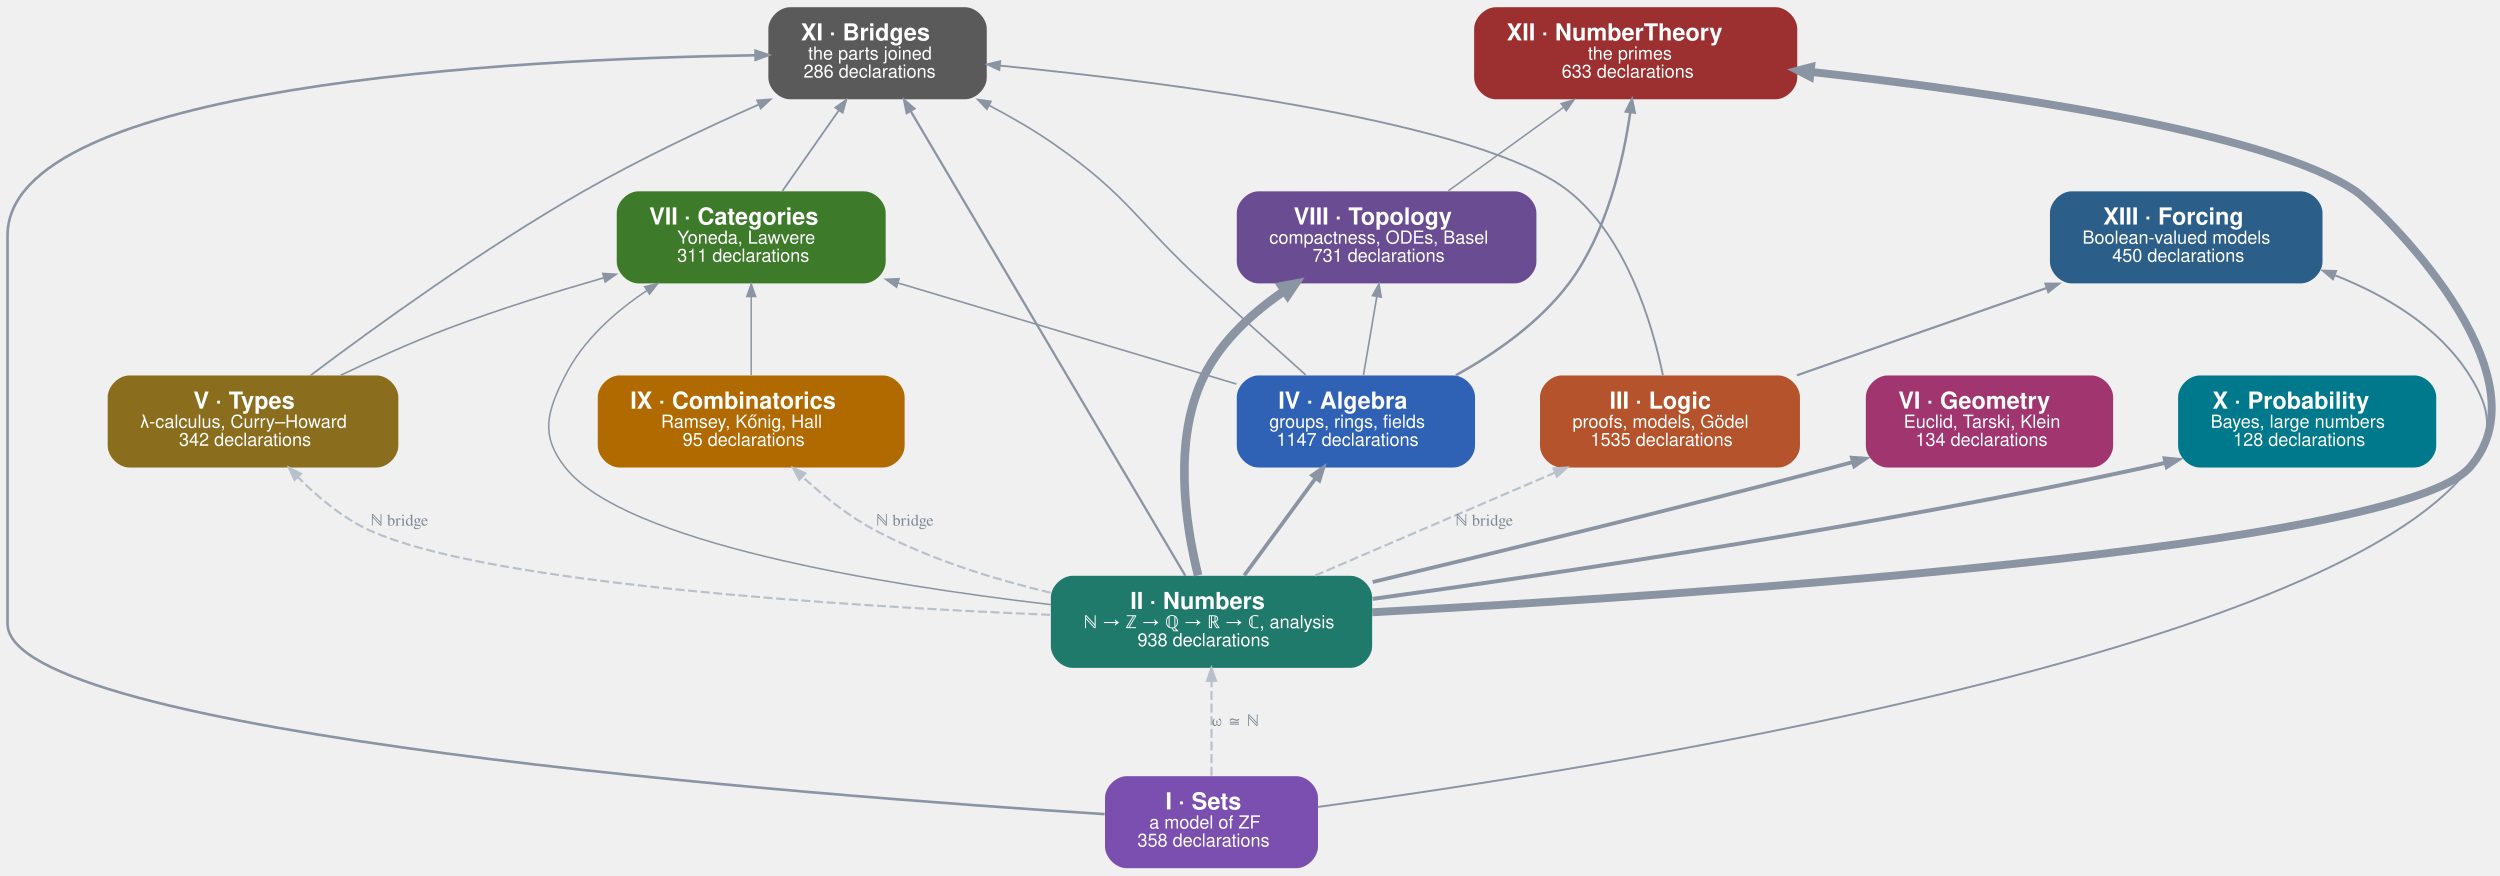
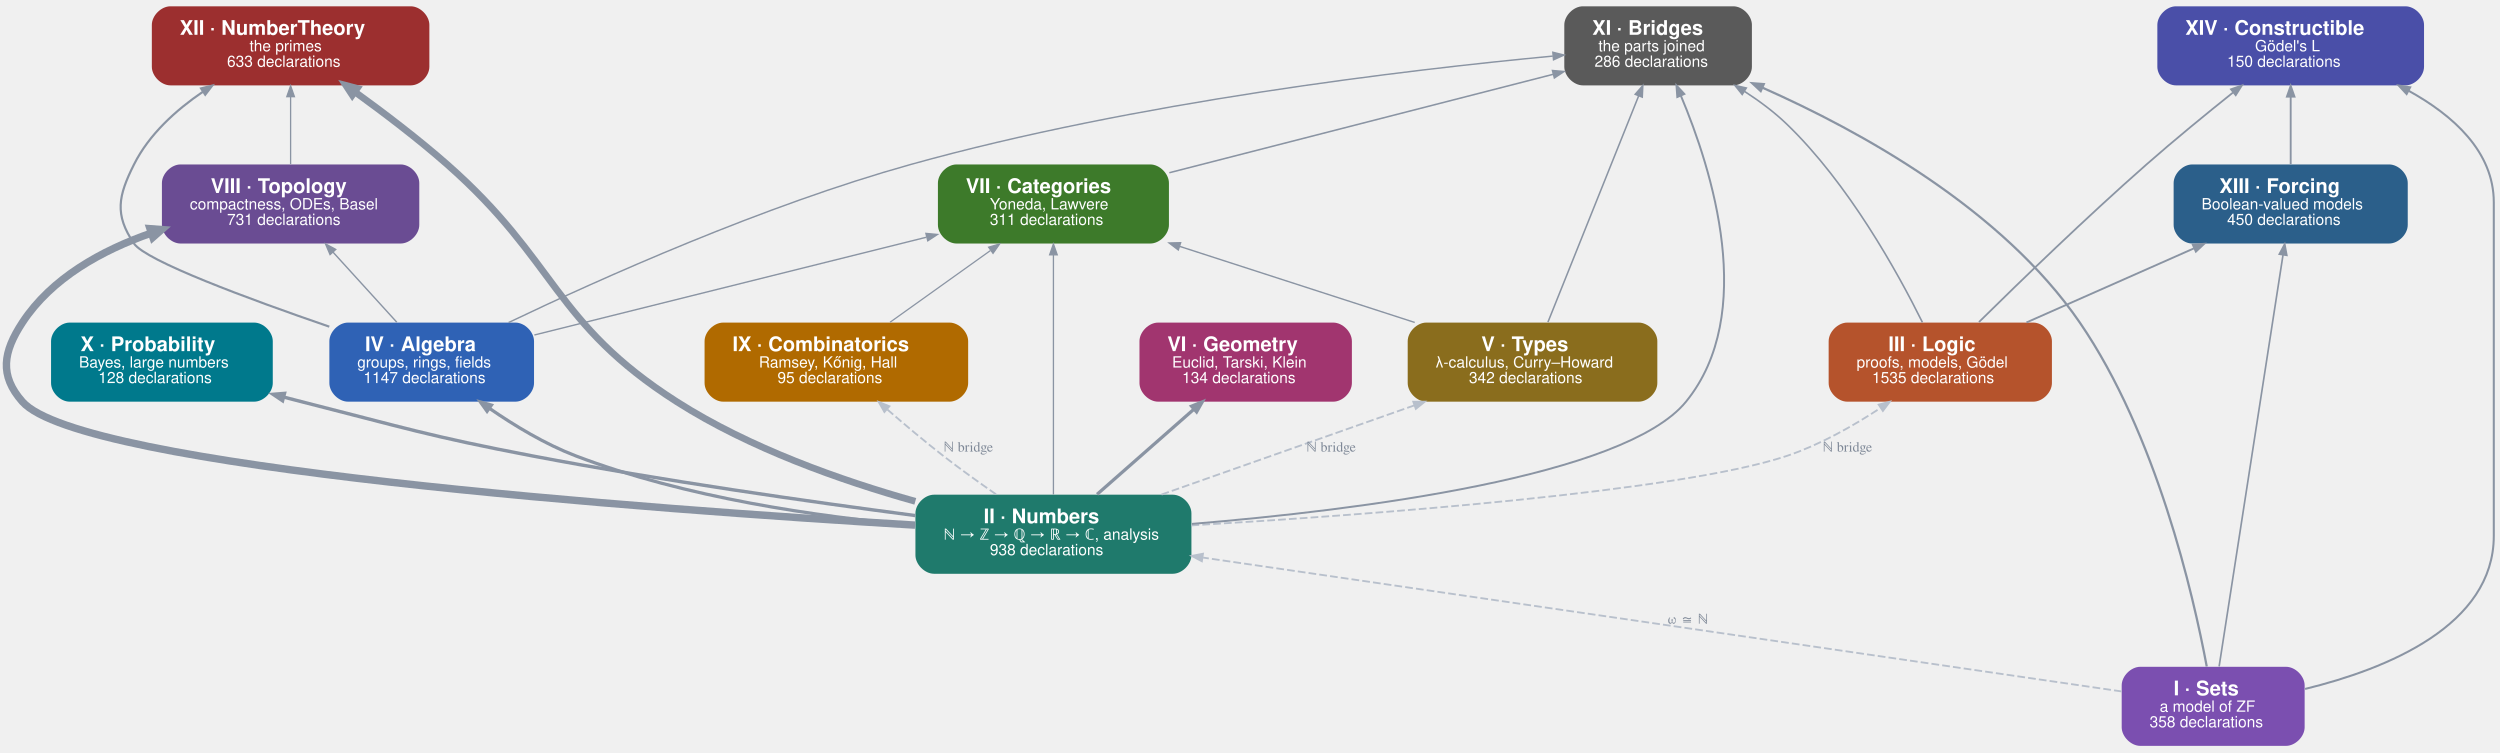
- <svg xmlns="http://www.w3.org/2000/svg" xmlns:xlink="http://www.w3.org/1999/xlink" width="1385pt" height="485pt" viewBox="0.00 0.00 1384.66 485.00">
+ <svg xmlns="http://www.w3.org/2000/svg" xmlns:xlink="http://www.w3.org/1999/xlink" width="1612pt" height="485pt" viewBox="0.00 0.00 1612.43 485.00">
  <g id="graph0" class="graph" transform="scale(1 1) rotate(0) translate(4 481)">
    <g id="node1" class="node">
-       <path fill="#7b4fb0" stroke="black" stroke-width="0" d="M714,-51C714,-51 620,-51 620,-51 614,-51 608,-45 608,-39 608,-39 608,-12 608,-12 608,-6 614,0 620,0 620,0 714,0 714,0 720,0 726,-6 726,-12 726,-12 726,-39 726,-39 726,-45 720,-51 714,-51" />
-       <text text-anchor="start" x="641.5" y="-32.6" font-family="Helvetica,sans-Serif" font-weight="bold" font-size="13.00" fill="white">I · Sets</text>
-       <text text-anchor="start" x="632.5" y="-22" font-family="Helvetica,sans-Serif" font-size="10.00" fill="white">a model of ZF</text>
-       <text text-anchor="start" x="626" y="-12" font-family="Helvetica,sans-Serif" font-size="10.00" fill="white">358 declarations</text>
+       <path fill="#7b4fb0" stroke="black" stroke-width="0" d="M1470.43,-51C1470.43,-51 1376.43,-51 1376.43,-51 1370.43,-51 1364.43,-45 1364.43,-39 1364.43,-39 1364.43,-12 1364.43,-12 1364.43,-6 1370.43,0 1376.43,0 1376.43,0 1470.43,0 1470.43,0 1476.43,0 1482.43,-6 1482.43,-12 1482.43,-12 1482.43,-39 1482.43,-39 1482.43,-45 1476.43,-51 1470.43,-51" />
+       <text text-anchor="start" x="1397.93" y="-32.6" font-family="Helvetica,sans-Serif" font-weight="bold" font-size="13.00" fill="white">I · Sets</text>
+       <text text-anchor="start" x="1388.93" y="-22" font-family="Helvetica,sans-Serif" font-size="10.00" fill="white">a model of ZF</text>
+       <text text-anchor="start" x="1382.43" y="-12" font-family="Helvetica,sans-Serif" font-size="10.00" fill="white">358 declarations</text>
    </g>
    <g id="node2" class="node">
-       <path fill="#1f7a6c" stroke="black" stroke-width="0" d="M744,-162C744,-162 590,-162 590,-162 584,-162 578,-156 578,-150 578,-150 578,-123 578,-123 578,-117 584,-111 590,-111 590,-111 744,-111 744,-111 750,-111 756,-117 756,-123 756,-123 756,-150 756,-150 756,-156 750,-162 744,-162" />
-       <text text-anchor="start" x="622" y="-143.6" font-family="Helvetica,sans-Serif" font-weight="bold" font-size="13.00" fill="white">II · Numbers</text>
-       <text text-anchor="start" x="596" y="-133" font-family="Helvetica,sans-Serif" font-size="10.00" fill="white">ℕ → ℤ → ℚ → ℝ → ℂ, analysis</text>
-       <text text-anchor="start" x="626" y="-123" font-family="Helvetica,sans-Serif" font-size="10.00" fill="white">938 declarations</text>
-     </g>
-     <g id="edge21" class="edge">
-       <path fill="none" stroke="#b8c0cc" stroke-width="1.2" stroke-dasharray="5,2" d="M667,-51.23C667,-66.7 667,-86.79 667,-103.47" />
-       <polygon fill="#b8c0cc" stroke="#b8c0cc" stroke-width="1.2" points="664.55,-103.86 667,-110.86 669.45,-103.86 664.55,-103.86" />
-       <text text-anchor="start" x="667" y="-78.8" font-family="Times,serif" font-size="9.00" fill="#7d8796">ω ≅ ℕ</text>
+       <path fill="#1f7a6c" stroke="black" stroke-width="0" d="M752.43,-162C752.43,-162 598.43,-162 598.43,-162 592.43,-162 586.43,-156 586.43,-150 586.43,-150 586.43,-123 586.43,-123 586.43,-117 592.43,-111 598.43,-111 598.43,-111 752.43,-111 752.43,-111 758.43,-111 764.43,-117 764.43,-123 764.43,-123 764.43,-150 764.43,-150 764.43,-156 758.43,-162 752.43,-162" />
+       <text text-anchor="start" x="630.43" y="-143.6" font-family="Helvetica,sans-Serif" font-weight="bold" font-size="13.00" fill="white">II · Numbers</text>
+       <text text-anchor="start" x="604.43" y="-133" font-family="Helvetica,sans-Serif" font-size="10.00" fill="white">ℕ → ℤ → ℚ → ℝ → ℂ, analysis</text>
+       <text text-anchor="start" x="634.43" y="-123" font-family="Helvetica,sans-Serif" font-size="10.00" fill="white">938 declarations</text>
+     </g>
+     <g id="edge24" class="edge">
+       <path fill="none" stroke="#b8c0cc" stroke-width="1.2" stroke-dasharray="5,2" d="M1364.43,-35.1C1235.81,-53.84 929.16,-98.53 771.96,-121.43" />
+       <polygon fill="#b8c0cc" stroke="#b8c0cc" stroke-width="1.2" points="771.17,-119.07 764.59,-122.51 771.87,-123.92 771.17,-119.07" />
+       <text text-anchor="start" x="1071.43" y="-78.8" font-family="Times,serif" font-size="9.00" fill="#7d8796">ω ≅ ℕ</text>
    </g>
    <g id="node11" class="node">
-       <path fill="#5a5a5a" stroke="black" stroke-width="0" d="M530.5,-477C530.5,-477 433.5,-477 433.5,-477 427.5,-477 421.5,-471 421.5,-465 421.5,-465 421.5,-438 421.5,-438 421.5,-432 427.5,-426 433.5,-426 433.5,-426 530.5,-426 530.5,-426 536.5,-426 542.5,-432 542.5,-438 542.5,-438 542.5,-465 542.5,-465 542.5,-471 536.5,-477 530.5,-477" />
-       <text text-anchor="start" x="439.5" y="-458.6" font-family="Helvetica,sans-Serif" font-weight="bold" font-size="13.00" fill="white">XI · Bridges</text>
-       <text text-anchor="start" x="443.5" y="-448" font-family="Helvetica,sans-Serif" font-size="10.00" fill="white">the parts joined</text>
-       <text text-anchor="start" x="441" y="-438" font-family="Helvetica,sans-Serif" font-size="10.00" fill="white">286 declarations</text>
+       <path fill="#5a5a5a" stroke="black" stroke-width="0" d="M1113.93,-477C1113.93,-477 1016.93,-477 1016.93,-477 1010.93,-477 1004.93,-471 1004.93,-465 1004.93,-465 1004.93,-438 1004.93,-438 1004.93,-432 1010.93,-426 1016.93,-426 1016.93,-426 1113.93,-426 1113.93,-426 1119.93,-426 1125.93,-432 1125.93,-438 1125.93,-438 1125.93,-465 1125.93,-465 1125.93,-471 1119.93,-477 1113.93,-477" />
+       <text text-anchor="start" x="1022.93" y="-458.6" font-family="Helvetica,sans-Serif" font-weight="bold" font-size="13.00" fill="white">XI · Bridges</text>
+       <text text-anchor="start" x="1026.93" y="-448" font-family="Helvetica,sans-Serif" font-size="10.00" fill="white">the parts joined</text>
+       <text text-anchor="start" x="1024.43" y="-438" font-family="Helvetica,sans-Serif" font-size="10.00" fill="white">286 declarations</text>
+     </g>
+     <g id="edge18" class="edge">
+       <g id="a_edge18">
+         <a xlink:title="796 uses of Sets in Bridges">
+           <path fill="none" stroke="#8a94a3" stroke-width="1.46" d="M1419.29,-51.19C1410.54,-97.92 1386.77,-201.04 1337.43,-273 1287.21,-346.25 1195.82,-396.56 1132.93,-424.43" />
+           <polygon fill="#8a94a3" stroke="#8a94a3" stroke-width="1.46" points="1131.61,-422.33 1126.18,-427.38 1133.57,-426.82 1131.61,-422.33" />
+         </a>
+       </g>
+     </g>
+     <g id="node13" class="node">
+       <path fill="#2b5f8a" stroke="black" stroke-width="0" d="M1536.93,-375C1536.93,-375 1409.93,-375 1409.93,-375 1403.93,-375 1397.93,-369 1397.93,-363 1397.93,-363 1397.93,-336 1397.93,-336 1397.93,-330 1403.93,-324 1409.93,-324 1409.93,-324 1536.93,-324 1536.93,-324 1542.93,-324 1548.93,-330 1548.93,-336 1548.93,-336 1548.93,-363 1548.93,-363 1548.93,-369 1542.93,-375 1536.93,-375" />
+       <text text-anchor="start" x="1427.43" y="-356.6" font-family="Helvetica,sans-Serif" font-weight="bold" font-size="13.00" fill="white">XIII · Forcing</text>
+       <text text-anchor="start" x="1415.93" y="-346" font-family="Helvetica,sans-Serif" font-size="10.00" fill="white">Boolean-valued models</text>
+       <text text-anchor="start" x="1432.43" y="-336" font-family="Helvetica,sans-Serif" font-size="10.00" fill="white">450 declarations</text>
+     </g>
+     <g id="edge20" class="edge">
+       <g id="a_edge20">
+         <a xlink:title="145 uses of Sets in Forcing">
+           <path fill="none" stroke="#8a94a3" stroke-width="1.08" d="M1427.27,-51.23C1436.23,-108.95 1458.52,-252.47 1468.48,-316.63" />
+           <polygon fill="#8a94a3" stroke="#8a94a3" stroke-width="1.08" points="1466.08,-317.14 1469.58,-323.68 1470.93,-316.39 1466.08,-317.14" />
+         </a>
+       </g>
+     </g>
+     <g id="node14" class="node">
+       <path fill="#4a4fa8" stroke="black" stroke-width="0" d="M1547.43,-477C1547.43,-477 1399.43,-477 1399.43,-477 1393.43,-477 1387.43,-471 1387.43,-465 1387.43,-465 1387.43,-438 1387.43,-438 1387.43,-432 1393.43,-426 1399.43,-426 1399.43,-426 1547.43,-426 1547.43,-426 1553.43,-426 1559.43,-432 1559.43,-438 1559.43,-438 1559.43,-465 1559.43,-465 1559.43,-471 1553.43,-477 1547.43,-477" />
+       <text text-anchor="start" x="1405.43" y="-458.6" font-family="Helvetica,sans-Serif" font-weight="bold" font-size="13.00" fill="white">XIV · Constructible</text>
+       <text text-anchor="start" x="1450.43" y="-448" font-family="Helvetica,sans-Serif" font-size="10.00" fill="white">Gödel's L</text>
+       <text text-anchor="start" x="1432.43" y="-438" font-family="Helvetica,sans-Serif" font-size="10.00" fill="white">150 declarations</text>
+     </g>
+     <g id="edge19" class="edge">
+       <g id="a_edge19">
+         <a xlink:title="492 uses of Sets in Constructible">
+           <path fill="none" stroke="#8a94a3" stroke-width="1.32" d="M1482.7,-36.71C1535.49,-49.61 1604.43,-77.54 1604.43,-135.5 1604.43,-135.5 1604.43,-135.5 1604.43,-350.5 1604.43,-383.22 1578.29,-406.67 1549.36,-422.59" />
+           <polygon fill="#8a94a3" stroke="#8a94a3" stroke-width="1.32" points="1548.19,-420.43 1543.15,-425.87 1550.48,-424.77 1548.19,-420.43" />
+         </a>
+       </g>
+     </g>
+     <g id="node3" class="node">
+       <path fill="#b5532c" stroke="black" stroke-width="0" d="M1307.43,-273C1307.43,-273 1187.43,-273 1187.43,-273 1181.43,-273 1175.43,-267 1175.43,-261 1175.43,-261 1175.43,-234 1175.43,-234 1175.43,-228 1181.43,-222 1187.43,-222 1187.43,-222 1307.43,-222 1307.43,-222 1313.43,-222 1319.43,-228 1319.43,-234 1319.43,-234 1319.43,-261 1319.43,-261 1319.43,-267 1313.43,-273 1307.43,-273" />
+       <text text-anchor="start" x="1213.93" y="-254.6" font-family="Helvetica,sans-Serif" font-weight="bold" font-size="13.00" fill="white">III · Logic</text>
+       <text text-anchor="start" x="1193.43" y="-244" font-family="Helvetica,sans-Serif" font-size="10.00" fill="white">proofs, models, Gödel</text>
+       <text text-anchor="start" x="1203.43" y="-234" font-family="Helvetica,sans-Serif" font-size="10.00" fill="white">1535 declarations</text>
+     </g>
+     <g id="edge25" class="edge">
+       <path fill="none" stroke="#b8c0cc" stroke-width="1.2" stroke-dasharray="5,2" d="M764.45,-142.2C881.24,-149.16 1079.43,-163.92 1148.43,-187 1169.6,-194.08 1191.08,-206.25 1208.6,-217.75" />
+       <polygon fill="#b8c0cc" stroke="#b8c0cc" stroke-width="1.2" points="1207.69,-220.09 1214.87,-221.95 1210.41,-216.02 1207.69,-220.09" />
+       <text text-anchor="start" x="1171.43" y="-189.8" font-family="Times,serif" font-size="9.00" fill="#7d8796">ℕ bridge</text>
+     </g>
+     <g id="node4" class="node">
+       <path fill="#2f62b5" stroke="black" stroke-width="0" d="M328.43,-273C328.43,-273 220.43,-273 220.43,-273 214.43,-273 208.43,-267 208.43,-261 208.43,-261 208.43,-234 208.43,-234 208.43,-228 214.43,-222 220.43,-222 220.43,-222 328.43,-222 328.43,-222 334.43,-222 340.43,-228 340.43,-234 340.43,-234 340.43,-261 340.43,-261 340.43,-267 334.43,-273 328.43,-273" />
+       <text text-anchor="start" x="231.43" y="-254.6" font-family="Helvetica,sans-Serif" font-weight="bold" font-size="13.00" fill="white">IV · Algebra</text>
+       <text text-anchor="start" x="226.43" y="-244" font-family="Helvetica,sans-Serif" font-size="10.00" fill="white">groups, rings, fields</text>
+       <text text-anchor="start" x="230.43" y="-234" font-family="Helvetica,sans-Serif" font-size="10.00" fill="white">1147 declarations</text>
+     </g>
+     <g id="edge11" class="edge">
+       <g id="a_edge11">
+         <a xlink:title="3114 uses of Numbers in Algebra">
+           <path fill="none" stroke="#8a94a3" stroke-width="2.1" d="M586.33,-142.17C523.45,-147.76 438.15,-160.04 367.43,-187 347.81,-194.48 327.95,-206.45 311.66,-217.71" />
+           <polygon fill="#8a94a3" stroke="#8a94a3" stroke-width="2.1" points="310.14,-215.78 305.82,-221.81 312.95,-219.79 310.14,-215.78" />
+         </a>
+       </g>
+     </g>
+     <g id="node5" class="node">
+       <path fill="#8a6d1d" stroke="black" stroke-width="0" d="M1052.93,-273C1052.93,-273 915.93,-273 915.93,-273 909.93,-273 903.93,-267 903.93,-261 903.93,-261 903.93,-234 903.93,-234 903.93,-228 909.93,-222 915.93,-222 915.93,-222 1052.93,-222 1052.93,-222 1058.93,-222 1064.93,-228 1064.93,-234 1064.93,-234 1064.93,-261 1064.93,-261 1064.93,-267 1058.93,-273 1052.93,-273" />
+       <text text-anchor="start" x="951.43" y="-254.6" font-family="Helvetica,sans-Serif" font-weight="bold" font-size="13.00" fill="white">V · Types</text>
+       <text text-anchor="start" x="921.93" y="-244" font-family="Helvetica,sans-Serif" font-size="10.00" fill="white">λ-calculus, Curry–Howard</text>
+       <text text-anchor="start" x="943.43" y="-234" font-family="Helvetica,sans-Serif" font-size="10.00" fill="white">342 declarations</text>
+     </g>
+     <g id="edge26" class="edge">
+       <path fill="none" stroke="#b8c0cc" stroke-width="1.2" stroke-dasharray="5,2" d="M745.16,-162.1C793.71,-179.22 858.44,-202.06 908.33,-219.65" />
+       <polygon fill="#b8c0cc" stroke="#b8c0cc" stroke-width="1.2" points="907.54,-221.97 914.96,-221.99 909.17,-217.35 907.54,-221.97" />
+       <text text-anchor="start" x="838.43" y="-189.8" font-family="Times,serif" font-size="9.00" fill="#7d8796">ℕ bridge</text>
+     </g>
+     <g id="node6" class="node">
+       <path fill="#a1356f" stroke="black" stroke-width="0" d="M855.93,-273C855.93,-273 742.93,-273 742.93,-273 736.93,-273 730.93,-267 730.93,-261 730.93,-261 730.93,-234 730.93,-234 730.93,-228 736.93,-222 742.93,-222 742.93,-222 855.93,-222 855.93,-222 861.93,-222 867.93,-228 867.93,-234 867.93,-234 867.93,-261 867.93,-261 867.93,-267 861.93,-273 855.93,-273" />
+       <text text-anchor="start" x="748.93" y="-254.6" font-family="Helvetica,sans-Serif" font-weight="bold" font-size="13.00" fill="white">VI · Geometry</text>
+       <text text-anchor="start" x="751.93" y="-244" font-family="Helvetica,sans-Serif" font-size="10.00" fill="white">Euclid, Tarski, Klein</text>
+       <text text-anchor="start" x="758.43" y="-234" font-family="Helvetica,sans-Serif" font-size="10.00" fill="white">134 declarations</text>
+     </g>
+     <g id="edge14" class="edge">
+       <g id="a_edge14">
+         <a xlink:title="3189 uses of Numbers in Geometry">
+           <path fill="none" stroke="#8a94a3" stroke-width="2.12" d="M703.57,-162.23C722.12,-178.54 746.5,-199.97 766.03,-217.14" />
+           <polygon fill="#8a94a3" stroke="#8a94a3" stroke-width="2.12" points="764.53,-219.08 771.41,-221.86 767.77,-215.4 764.53,-219.08" />
+         </a>
+       </g>
+     </g>
+     <g id="node7" class="node">
+       <path fill="#3d7a2a" stroke="black" stroke-width="0" d="M737.93,-375C737.93,-375 612.93,-375 612.93,-375 606.93,-375 600.93,-369 600.93,-363 600.93,-363 600.93,-336 600.93,-336 600.93,-330 606.93,-324 612.93,-324 612.93,-324 737.93,-324 737.93,-324 743.93,-324 749.93,-330 749.93,-336 749.93,-336 749.93,-363 749.93,-363 749.93,-369 743.93,-375 737.93,-375" />
+       <text text-anchor="start" x="618.93" y="-356.6" font-family="Helvetica,sans-Serif" font-weight="bold" font-size="13.00" fill="white">VII · Categories</text>
+       <text text-anchor="start" x="634.43" y="-346" font-family="Helvetica,sans-Serif" font-size="10.00" fill="white">Yoneda, Lawvere</text>
+       <text text-anchor="start" x="634.43" y="-336" font-family="Helvetica,sans-Serif" font-size="10.00" fill="white">311 declarations</text>
+     </g>
+     <g id="edge13" class="edge">
+       <g id="a_edge13">
+         <a xlink:title="5 uses of Numbers in Categories">
+           <path fill="none" stroke="#8a94a3" stroke-width="0.85" d="M675.43,-162.12C675.43,-200.45 675.43,-274.38 675.43,-316.7" />
+           <polygon fill="#8a94a3" stroke="#8a94a3" stroke-width="0.85" points="672.98,-316.71 675.43,-323.71 677.88,-316.71 672.98,-316.71" />
+         </a>
+       </g>
+     </g>
+     <g id="node8" class="node">
+       <path fill="#6a4c93" stroke="black" stroke-width="0" d="M254.43,-375C254.43,-375 112.43,-375 112.43,-375 106.43,-375 100.43,-369 100.43,-363 100.43,-363 100.43,-336 100.43,-336 100.43,-330 106.43,-324 112.43,-324 112.43,-324 254.43,-324 254.43,-324 260.43,-324 266.43,-330 266.43,-336 266.43,-336 266.43,-363 266.43,-363 266.43,-369 260.43,-375 254.43,-375" />
+       <text text-anchor="start" x="131.93" y="-356.6" font-family="Helvetica,sans-Serif" font-weight="bold" font-size="13.00" fill="white">VIII · Topology</text>
+       <text text-anchor="start" x="118.43" y="-346" font-family="Helvetica,sans-Serif" font-size="10.00" fill="white">compactness, ODEs, Basel</text>
+       <text text-anchor="start" x="142.43" y="-336" font-family="Helvetica,sans-Serif" font-size="10.00" fill="white">731 declarations</text>
+     </g>
+     <g id="edge17" class="edge">
+       <g id="a_edge17">
+         <a xlink:title="29469 uses of Numbers in Topology">
+           <path fill="none" stroke="#8a94a3" stroke-width="4.8" d="M586.21,-142.37C413.67,-152.71 47.9,-179.44 10.43,-222 -4.55,-239.01 -1.98,-254.04 10.43,-273 29.28,-301.8 61.79,-319.67 93.57,-330.74" />
+           <polygon fill="#8a94a3" stroke="#8a94a3" stroke-width="4.8" points="92.76,-333.57 100.33,-333 94.62,-328 92.76,-333.57" />
+         </a>
+       </g>
+     </g>
+     <g id="node9" class="node">
+       <path fill="#b06a00" stroke="black" stroke-width="0" d="M608.43,-273C608.43,-273 462.43,-273 462.43,-273 456.43,-273 450.43,-267 450.43,-261 450.43,-261 450.43,-234 450.43,-234 450.43,-228 456.43,-222 462.43,-222 462.43,-222 608.43,-222 608.43,-222 614.43,-222 620.43,-228 620.43,-234 620.43,-234 620.43,-261 620.43,-261 620.43,-267 614.43,-273 608.43,-273" />
+       <text text-anchor="start" x="468.43" y="-254.6" font-family="Helvetica,sans-Serif" font-weight="bold" font-size="13.00" fill="white">IX · Combinatorics</text>
+       <text text-anchor="start" x="485.43" y="-244" font-family="Helvetica,sans-Serif" font-size="10.00" fill="white">Ramsey, Kőnig, Hall</text>
+       <text text-anchor="start" x="497.43" y="-234" font-family="Helvetica,sans-Serif" font-size="10.00" fill="white">95 declarations</text>
+     </g>
+     <g id="edge27" class="edge">
+       <path fill="none" stroke="#b8c0cc" stroke-width="1.2" stroke-dasharray="5,2" d="M638.43,-162.23C627.33,-169.94 615.23,-178.61 604.43,-187 592.3,-196.42 579.44,-207.26 568.16,-217.08" />
+       <polygon fill="#b8c0cc" stroke="#b8c0cc" stroke-width="1.2" points="566.41,-215.35 562.75,-221.81 569.63,-219.04 566.41,-215.35" />
+       <text text-anchor="start" x="604.43" y="-189.8" font-family="Times,serif" font-size="9.00" fill="#7d8796">ℕ bridge</text>
+     </g>
+     <g id="node10" class="node">
+       <path fill="#00798c" stroke="black" stroke-width="0" d="M159.93,-273C159.93,-273 40.93,-273 40.93,-273 34.93,-273 28.93,-267 28.93,-261 28.93,-261 28.93,-234 28.93,-234 28.93,-228 34.93,-222 40.93,-222 40.93,-222 159.93,-222 159.93,-222 165.93,-222 171.93,-228 171.93,-234 171.93,-234 171.93,-261 171.93,-261 171.93,-267 165.93,-273 159.93,-273" />
+       <text text-anchor="start" x="47.93" y="-254.6" font-family="Helvetica,sans-Serif" font-weight="bold" font-size="13.00" fill="white">X · Probability</text>
+       <text text-anchor="start" x="46.93" y="-244" font-family="Helvetica,sans-Serif" font-size="10.00" fill="white">Bayes, large numbers</text>
+       <text text-anchor="start" x="59.43" y="-234" font-family="Helvetica,sans-Serif" font-size="10.00" fill="white">128 declarations</text>
    </g>
    <g id="edge16" class="edge">
      <g id="a_edge16">
-         <a xlink:title="796 uses of Sets in Bridges">
-           <path fill="none" stroke="#8a94a3" stroke-width="1.46" d="M607.81,-29.97C444.57,-40.34 0,-74.19 0,-135.5 0,-135.5 0,-135.5 0,-350.5 0,-434.06 281.25,-448.31 414.07,-450.38" />
-           <polygon fill="#8a94a3" stroke="#8a94a3" stroke-width="1.46" points="414.41,-452.84 421.44,-450.49 414.48,-447.94 414.41,-452.84" />
-         </a>
-       </g>
-     </g>
-     <g id="node13" class="node">
-       <path fill="#2b5f8a" stroke="black" stroke-width="0" d="M1270.5,-375C1270.5,-375 1143.5,-375 1143.5,-375 1137.5,-375 1131.5,-369 1131.5,-363 1131.5,-363 1131.5,-336 1131.5,-336 1131.5,-330 1137.5,-324 1143.5,-324 1143.5,-324 1270.5,-324 1270.5,-324 1276.5,-324 1282.5,-330 1282.5,-336 1282.5,-336 1282.5,-363 1282.5,-363 1282.5,-369 1276.5,-375 1270.5,-375" />
-       <text text-anchor="start" x="1161" y="-356.6" font-family="Helvetica,sans-Serif" font-weight="bold" font-size="13.00" fill="white">XIII · Forcing</text>
-       <text text-anchor="start" x="1149.5" y="-346" font-family="Helvetica,sans-Serif" font-size="10.00" fill="white">Boolean-valued models</text>
-       <text text-anchor="start" x="1166" y="-336" font-family="Helvetica,sans-Serif" font-size="10.00" fill="white">450 declarations</text>
-     </g>
-     <g id="edge17" class="edge">
-       <g id="a_edge17">
-         <a xlink:title="145 uses of Sets in Forcing">
-           <path fill="none" stroke="#8a94a3" stroke-width="1.08" d="M726.03,-33.97C879.68,-54.73 1285.56,-118.53 1364,-222 1377.69,-240.06 1376.06,-253.81 1364,-273 1347.23,-299.67 1318.12,-317.13 1289.49,-328.47" />
-           <polygon fill="#8a94a3" stroke="#8a94a3" stroke-width="1.08" points="1288.29,-326.3 1282.62,-331.08 1290.03,-330.88 1288.29,-326.3" />
-         </a>
-       </g>
-     </g>
-     <g id="node3" class="node">
-       <path fill="#b5532c" stroke="black" stroke-width="0" d="M981,-273C981,-273 861,-273 861,-273 855,-273 849,-267 849,-261 849,-261 849,-234 849,-234 849,-228 855,-222 861,-222 861,-222 981,-222 981,-222 987,-222 993,-228 993,-234 993,-234 993,-261 993,-261 993,-267 987,-273 981,-273" />
-       <text text-anchor="start" x="887.5" y="-254.6" font-family="Helvetica,sans-Serif" font-weight="bold" font-size="13.00" fill="white">III · Logic</text>
-       <text text-anchor="start" x="867" y="-244" font-family="Helvetica,sans-Serif" font-size="10.00" fill="white">proofs, models, Gödel</text>
-       <text text-anchor="start" x="877" y="-234" font-family="Helvetica,sans-Serif" font-size="10.00" fill="white">1535 declarations</text>
-     </g>
-     <g id="edge22" class="edge">
-       <path fill="none" stroke="#b8c0cc" stroke-width="1.2" stroke-dasharray="5,2" d="M724.32,-162.1C763.9,-179.08 816.57,-201.68 857.43,-219.22" />
-       <polygon fill="#b8c0cc" stroke="#b8c0cc" stroke-width="1.2" points="856.49,-221.48 863.89,-221.99 858.42,-216.98 856.49,-221.48" />
-       <text text-anchor="start" x="802" y="-189.8" font-family="Times,serif" font-size="9.00" fill="#7d8796">ℕ bridge</text>
-     </g>
-     <g id="node4" class="node">
-       <path fill="#2f62b5" stroke="black" stroke-width="0" d="M801,-273C801,-273 693,-273 693,-273 687,-273 681,-267 681,-261 681,-261 681,-234 681,-234 681,-228 687,-222 693,-222 693,-222 801,-222 801,-222 807,-222 813,-228 813,-234 813,-234 813,-261 813,-261 813,-267 807,-273 801,-273" />
-       <text text-anchor="start" x="704" y="-254.6" font-family="Helvetica,sans-Serif" font-weight="bold" font-size="13.00" fill="white">IV · Algebra</text>
-       <text text-anchor="start" x="699" y="-244" font-family="Helvetica,sans-Serif" font-size="10.00" fill="white">groups, rings, fields</text>
-       <text text-anchor="start" x="703" y="-234" font-family="Helvetica,sans-Serif" font-size="10.00" fill="white">1147 declarations</text>
+         <a xlink:title="3662 uses of Numbers in Probability">
+           <path fill="none" stroke="#8a94a3" stroke-width="2.21" d="M586.31,-148.54C518.39,-157.46 422.69,-171.12 339.43,-187 272.61,-199.75 256.37,-205.29 190.43,-222 186.7,-222.94 182.89,-223.93 179.05,-224.93" />
+           <polygon fill="#8a94a3" stroke="#8a94a3" stroke-width="2.21" points="178.25,-222.6 172.1,-226.75 179.49,-227.34 178.25,-222.6" />
+         </a>
+       </g>
+     </g>
+     <g id="edge12" class="edge">
+       <g id="a_edge12">
+         <a xlink:title="404 uses of Numbers in Bridges">
+           <path fill="none" stroke="#8a94a3" stroke-width="1.27" d="M764.76,-143.16C872.49,-152.07 1044.04,-173.62 1083.43,-222 1129.5,-278.59 1100.34,-371.35 1080.08,-419.43" />
+           <polygon fill="#8a94a3" stroke="#8a94a3" stroke-width="1.27" points="1077.81,-418.51 1077.29,-425.91 1082.31,-420.45 1077.81,-418.51" />
+         </a>
+       </g>
+     </g>
+     <g id="node12" class="node">
+       <path fill="#9c2f2f" stroke="black" stroke-width="0" d="M260.93,-477C260.93,-477 105.93,-477 105.93,-477 99.93,-477 93.93,-471 93.93,-465 93.93,-465 93.93,-438 93.93,-438 93.93,-432 99.93,-426 105.93,-426 105.93,-426 260.93,-426 260.93,-426 266.93,-426 272.93,-432 272.93,-438 272.93,-438 272.93,-465 272.93,-465 272.93,-471 266.93,-477 260.93,-477" />
+       <text text-anchor="start" x="111.93" y="-458.6" font-family="Helvetica,sans-Serif" font-weight="bold" font-size="13.00" fill="white">XII · NumberTheory</text>
+       <text text-anchor="start" x="156.93" y="-448" font-family="Helvetica,sans-Serif" font-size="10.00" fill="white">the primes</text>
+       <text text-anchor="start" x="142.43" y="-438" font-family="Helvetica,sans-Serif" font-size="10.00" fill="white">633 declarations</text>
+     </g>
+     <g id="edge15" class="edge">
+       <g id="a_edge15">
+         <a xlink:title="23743 uses of Numbers in NumberTheory">
+           <path fill="none" stroke="#8a94a3" stroke-width="4.39" d="M586.34,-157.71C538.29,-171.18 479.39,-192.01 432.43,-222 352.7,-272.92 355.44,-312.48 284.43,-375 265.67,-391.52 243.55,-408.32 224.8,-421.87" />
+           <polygon fill="#8a94a3" stroke="#8a94a3" stroke-width="4.39" points="223.22,-419.7 219.1,-425.97 226.35,-424.07 223.22,-419.7" />
+         </a>
+       </g>
+     </g>
+     <g id="edge8" class="edge">
+       <g id="a_edge8">
+         <a xlink:title="115 uses of Logic in Bridges">
+           <path fill="none" stroke="#8a94a3" stroke-width="1.05" d="M1235.92,-273.13C1219.88,-305.49 1188.23,-362.69 1148.43,-401 1140.32,-408.81 1130.77,-415.92 1121.08,-422.17" />
+           <polygon fill="#8a94a3" stroke="#8a94a3" stroke-width="1.05" points="1119.67,-420.15 1115.04,-425.94 1122.27,-424.31 1119.67,-420.15" />
+         </a>
+       </g>
+     </g>
+     <g id="edge10" class="edge">
+       <g id="a_edge10">
+         <a xlink:title="338 uses of Logic in Forcing">
+           <path fill="none" stroke="#8a94a3" stroke-width="1.23" d="M1303.01,-273.09C1335.72,-287.57 1377.18,-305.91 1411.02,-320.88" />
+           <polygon fill="#8a94a3" stroke="#8a94a3" stroke-width="1.23" points="1410.29,-323.24 1417.68,-323.83 1412.27,-318.76 1410.29,-323.24" />
+         </a>
+       </g>
    </g>
    <g id="edge9" class="edge">
      <g id="a_edge9">
-         <a xlink:title="3114 uses of Numbers in Algebra">
-           <path fill="none" stroke="#8a94a3" stroke-width="2.1" d="M685.15,-162.23C696.81,-178.12 712.05,-198.88 724.48,-215.81" />
-           <polygon fill="#8a94a3" stroke="#8a94a3" stroke-width="2.1" points="722.8,-217.67 728.92,-221.86 726.75,-214.77 722.8,-217.67" />
-         </a>
-       </g>
-     </g>
-     <g id="node5" class="node">
-       <path fill="#8a6d1d" stroke="black" stroke-width="0" d="M204.5,-273C204.5,-273 67.5,-273 67.5,-273 61.5,-273 55.5,-267 55.5,-261 55.5,-261 55.5,-234 55.5,-234 55.5,-228 61.5,-222 67.5,-222 67.5,-222 204.5,-222 204.5,-222 210.5,-222 216.5,-228 216.5,-234 216.5,-234 216.5,-261 216.5,-261 216.5,-267 210.5,-273 204.5,-273" />
-       <text text-anchor="start" x="103" y="-254.6" font-family="Helvetica,sans-Serif" font-weight="bold" font-size="13.00" fill="white">V · Types</text>
-       <text text-anchor="start" x="73.5" y="-244" font-family="Helvetica,sans-Serif" font-size="10.00" fill="white">λ-calculus, Curry–Howard</text>
-       <text text-anchor="start" x="95" y="-234" font-family="Helvetica,sans-Serif" font-size="10.00" fill="white">342 declarations</text>
-     </g>
-     <g id="edge23" class="edge">
-       <path fill="none" stroke="#b8c0cc" stroke-width="1.2" stroke-dasharray="5,2" d="M577.55,-140.38C461.49,-145.25 266.18,-157.62 201,-187 185.88,-193.82 171.91,-205.53 160.83,-216.77" />
-       <polygon fill="#b8c0cc" stroke="#b8c0cc" stroke-width="1.2" points="159.01,-215.12 155.95,-221.88 162.55,-218.51 159.01,-215.12" />
-       <text text-anchor="start" x="201" y="-189.8" font-family="Times,serif" font-size="9.00" fill="#7d8796">ℕ bridge</text>
-     </g>
-     <g id="node6" class="node">
-       <path fill="#a1356f" stroke="black" stroke-width="0" d="M1154.5,-273C1154.5,-273 1041.5,-273 1041.5,-273 1035.5,-273 1029.5,-267 1029.5,-261 1029.5,-261 1029.5,-234 1029.5,-234 1029.5,-228 1035.5,-222 1041.5,-222 1041.5,-222 1154.5,-222 1154.5,-222 1160.5,-222 1166.5,-228 1166.5,-234 1166.5,-234 1166.5,-261 1166.5,-261 1166.5,-267 1160.5,-273 1154.5,-273" />
-       <text text-anchor="start" x="1047.5" y="-254.6" font-family="Helvetica,sans-Serif" font-weight="bold" font-size="13.00" fill="white">VI · Geometry</text>
-       <text text-anchor="start" x="1050.5" y="-244" font-family="Helvetica,sans-Serif" font-size="10.00" fill="white">Euclid, Tarski, Klein</text>
-       <text text-anchor="start" x="1057" y="-234" font-family="Helvetica,sans-Serif" font-size="10.00" fill="white">134 declarations</text>
-     </g>
-     <g id="edge12" class="edge">
-       <g id="a_edge12">
-         <a xlink:title="3189 uses of Numbers in Geometry">
-           <path fill="none" stroke="#8a94a3" stroke-width="2.12" d="M756.3,-158.57C825.86,-175.18 924.77,-199.28 1011,-222 1014.7,-222.97 1018.48,-223.99 1022.3,-225.02" />
-           <polygon fill="#8a94a3" stroke="#8a94a3" stroke-width="2.12" points="1021.8,-227.42 1029.2,-226.89 1023.09,-222.69 1021.8,-227.42" />
-         </a>
-       </g>
-     </g>
-     <g id="node7" class="node">
-       <path fill="#3d7a2a" stroke="black" stroke-width="0" d="M474.5,-375C474.5,-375 349.5,-375 349.5,-375 343.5,-375 337.5,-369 337.5,-363 337.5,-363 337.5,-336 337.5,-336 337.5,-330 343.5,-324 349.5,-324 349.5,-324 474.5,-324 474.5,-324 480.5,-324 486.5,-330 486.5,-336 486.5,-336 486.5,-363 486.5,-363 486.5,-369 480.5,-375 474.5,-375" />
-       <text text-anchor="start" x="355.5" y="-356.6" font-family="Helvetica,sans-Serif" font-weight="bold" font-size="13.00" fill="white">VII · Categories</text>
-       <text text-anchor="start" x="371" y="-346" font-family="Helvetica,sans-Serif" font-size="10.00" fill="white">Yoneda, Lawvere</text>
-       <text text-anchor="start" x="371" y="-336" font-family="Helvetica,sans-Serif" font-size="10.00" fill="white">311 declarations</text>
-     </g>
-     <g id="edge11" class="edge">
-       <g id="a_edge11">
-         <a xlink:title="5 uses of Numbers in Categories">
-           <path fill="none" stroke="#8a94a3" stroke-width="0.85" d="M577.99,-146.03C483.08,-157.18 341.94,-180.38 309,-222 294.93,-239.77 298.75,-252.78 309,-273 318.86,-292.46 336.35,-308.11 354.16,-320.01" />
-           <polygon fill="#8a94a3" stroke="#8a94a3" stroke-width="0.85" points="352.99,-322.17 360.2,-323.9 355.64,-318.05 352.99,-322.17" />
-         </a>
-       </g>
-     </g>
-     <g id="node8" class="node">
-       <path fill="#6a4c93" stroke="black" stroke-width="0" d="M835,-375C835,-375 693,-375 693,-375 687,-375 681,-369 681,-363 681,-363 681,-336 681,-336 681,-330 687,-324 693,-324 693,-324 835,-324 835,-324 841,-324 847,-330 847,-336 847,-336 847,-363 847,-363 847,-369 841,-375 835,-375" />
-       <text text-anchor="start" x="712.5" y="-356.6" font-family="Helvetica,sans-Serif" font-weight="bold" font-size="13.00" fill="white">VIII · Topology</text>
-       <text text-anchor="start" x="699" y="-346" font-family="Helvetica,sans-Serif" font-size="10.00" fill="white">compactness, ODEs, Basel</text>
-       <text text-anchor="start" x="723" y="-336" font-family="Helvetica,sans-Serif" font-size="10.00" fill="white">731 declarations</text>
-     </g>
-     <g id="edge15" class="edge">
-       <g id="a_edge15">
-         <a xlink:title="29469 uses of Numbers in Topology">
-           <path fill="none" stroke="#8a94a3" stroke-width="4.8" d="M659.57,-162.25C652.5,-190.62 645.34,-237.76 663,-273 672.69,-292.34 689.95,-308 707.49,-319.94" />
-           <polygon fill="#8a94a3" stroke="#8a94a3" stroke-width="4.8" points="705.98,-322.46 713.44,-323.85 709.21,-317.55 705.98,-322.46" />
-         </a>
-       </g>
-     </g>
-     <g id="node9" class="node">
-       <path fill="#b06a00" stroke="black" stroke-width="0" d="M485,-273C485,-273 339,-273 339,-273 333,-273 327,-267 327,-261 327,-261 327,-234 327,-234 327,-228 333,-222 339,-222 339,-222 485,-222 485,-222 491,-222 497,-228 497,-234 497,-234 497,-261 497,-261 497,-267 491,-273 485,-273" />
-       <text text-anchor="start" x="345" y="-254.6" font-family="Helvetica,sans-Serif" font-weight="bold" font-size="13.00" fill="white">IX · Combinatorics</text>
-       <text text-anchor="start" x="362" y="-244" font-family="Helvetica,sans-Serif" font-size="10.00" fill="white">Ramsey, Kőnig, Hall</text>
-       <text text-anchor="start" x="374" y="-234" font-family="Helvetica,sans-Serif" font-size="10.00" fill="white">95 declarations</text>
-     </g>
-     <g id="edge24" class="edge">
-       <path fill="none" stroke="#b8c0cc" stroke-width="1.2" stroke-dasharray="5,2" d="M577.83,-152.63C546.09,-160.21 510.84,-171.24 481,-187 466.32,-194.75 452.09,-206.14 440.39,-216.89" />
-       <polygon fill="#b8c0cc" stroke="#b8c0cc" stroke-width="1.2" points="438.63,-215.19 435.21,-221.77 441.98,-218.76 438.63,-215.19" />
-       <text text-anchor="start" x="481" y="-189.8" font-family="Times,serif" font-size="9.00" fill="#7d8796">ℕ bridge</text>
-     </g>
-     <g id="node10" class="node">
-       <path fill="#00798c" stroke="black" stroke-width="0" d="M1333.5,-273C1333.5,-273 1214.5,-273 1214.5,-273 1208.5,-273 1202.5,-267 1202.5,-261 1202.5,-261 1202.5,-234 1202.5,-234 1202.5,-228 1208.5,-222 1214.5,-222 1214.5,-222 1333.5,-222 1333.5,-222 1339.5,-222 1345.5,-228 1345.5,-234 1345.5,-234 1345.5,-261 1345.5,-261 1345.5,-267 1339.5,-273 1333.5,-273" />
-       <text text-anchor="start" x="1221.5" y="-254.6" font-family="Helvetica,sans-Serif" font-weight="bold" font-size="13.00" fill="white">X · Probability</text>
-       <text text-anchor="start" x="1220.5" y="-244" font-family="Helvetica,sans-Serif" font-size="10.00" fill="white">Bayes, large numbers</text>
-       <text text-anchor="start" x="1233" y="-234" font-family="Helvetica,sans-Serif" font-size="10.00" fill="white">128 declarations</text>
-     </g>
-     <g id="edge14" class="edge">
-       <g id="a_edge14">
-         <a xlink:title="3662 uses of Numbers in Probability">
-           <path fill="none" stroke="#8a94a3" stroke-width="2.21" d="M756.27,-149.22C859.74,-163.47 1035.13,-189.66 1184,-222 1187.76,-222.82 1191.59,-223.69 1195.46,-224.61" />
-           <polygon fill="#8a94a3" stroke="#8a94a3" stroke-width="2.21" points="1195.06,-227.03 1202.44,-226.3 1196.22,-222.27 1195.06,-227.03" />
-         </a>
-       </g>
-     </g>
-     <g id="edge10" class="edge">
-       <g id="a_edge10">
-         <a xlink:title="404 uses of Numbers in Bridges">
-           <path fill="none" stroke="#8a94a3" stroke-width="1.27" d="M652.48,-162.06C619.13,-218.49 537.08,-357.3 500.33,-419.49" />
-           <polygon fill="#8a94a3" stroke="#8a94a3" stroke-width="1.27" points="498.16,-418.35 496.71,-425.62 502.38,-420.84 498.16,-418.35" />
-         </a>
-       </g>
-     </g>
-     <g id="node12" class="node">
-       <path fill="#9c2f2f" stroke="black" stroke-width="0" d="M979.5,-477C979.5,-477 824.5,-477 824.5,-477 818.5,-477 812.5,-471 812.5,-465 812.5,-465 812.5,-438 812.5,-438 812.5,-432 818.5,-426 824.5,-426 824.5,-426 979.5,-426 979.5,-426 985.5,-426 991.5,-432 991.5,-438 991.5,-438 991.5,-465 991.5,-465 991.5,-471 985.5,-477 979.5,-477" />
-       <text text-anchor="start" x="830.5" y="-458.6" font-family="Helvetica,sans-Serif" font-weight="bold" font-size="13.00" fill="white">XII · NumberTheory</text>
-       <text text-anchor="start" x="875.5" y="-448" font-family="Helvetica,sans-Serif" font-size="10.00" fill="white">the primes</text>
-       <text text-anchor="start" x="861" y="-438" font-family="Helvetica,sans-Serif" font-size="10.00" fill="white">633 declarations</text>
-     </g>
-     <g id="edge13" class="edge">
-       <g id="a_edge13">
-         <a xlink:title="23743 uses of Numbers in NumberTheory">
-           <path fill="none" stroke="#8a94a3" stroke-width="4.39" d="M756.02,-141.81C934.88,-151.38 1324.29,-177.18 1364,-222 1409.86,-273.75 1312.88,-366.83 1301,-375 1253.06,-407.96 1101.1,-429.8 999.17,-441.16" />
-           <polygon fill="#8a94a3" stroke="#8a94a3" stroke-width="4.39" points="998.58,-438.52 991.92,-441.96 999.17,-443.87 998.58,-438.52" />
-         </a>
-       </g>
-     </g>
-     <g id="edge7" class="edge">
-       <g id="a_edge7">
-         <a xlink:title="115 uses of Logic in Bridges">
-           <path fill="none" stroke="#8a94a3" stroke-width="1.05" d="M917.08,-273.11C911.12,-302.09 896.89,-349.51 865,-375 817.23,-413.19 646.45,-435.06 549.85,-444.64" />
-           <polygon fill="#8a94a3" stroke="#8a94a3" stroke-width="1.05" points="549.47,-442.21 542.74,-445.33 549.94,-447.09 549.47,-442.21" />
-         </a>
-       </g>
-     </g>
-     <g id="edge8" class="edge">
-       <g id="a_edge8">
-         <a xlink:title="338 uses of Logic in Forcing">
-           <path fill="none" stroke="#8a94a3" stroke-width="1.23" d="M991.33,-273.09C1033.25,-287.75 1086.51,-306.37 1129.62,-321.44" />
-           <polygon fill="#8a94a3" stroke="#8a94a3" stroke-width="1.23" points="1129.03,-323.83 1136.45,-323.83 1130.65,-319.21 1129.03,-323.83" />
+         <a xlink:title="234 uses of Logic in Constructible">
+           <path fill="none" stroke="#8a94a3" stroke-width="1.16" d="M1272.38,-273.36C1298.7,-299.31 1341.66,-340.92 1380.43,-375 1398.39,-390.79 1418.99,-407.63 1436.22,-421.39" />
+           <polygon fill="#8a94a3" stroke="#8a94a3" stroke-width="1.16" points="1434.92,-423.49 1441.93,-425.93 1437.98,-419.66 1434.92,-423.49" />
        </a>
      </g>
    </g>
    <g id="edge2" class="edge">
      <g id="a_edge2">
        <a xlink:title="23 uses of Algebra in Categories">
-           <path fill="none" stroke="#8a94a3" stroke-width="0.91" d="M680.81,-268.26C627.04,-284.31 550.94,-307.03 493.43,-324.19" />
-           <polygon fill="#8a94a3" stroke="#8a94a3" stroke-width="0.91" points="492.51,-321.91 486.51,-326.26 493.92,-326.6 492.51,-321.91" />
+           <path fill="none" stroke="#8a94a3" stroke-width="0.91" d="M340.65,-265.01C409.93,-282.29 518.81,-309.44 593.47,-328.06" />
+           <polygon fill="#8a94a3" stroke="#8a94a3" stroke-width="0.91" points="593.2,-330.52 600.58,-329.83 594.39,-325.76 593.2,-330.52" />
        </a>
      </g>
    </g>
    <g id="edge4" class="edge">
      <g id="a_edge4">
        <a xlink:title="24 uses of Algebra in Topology">
-           <path fill="none" stroke="#8a94a3" stroke-width="0.91" d="M751.2,-273.22C753.43,-286.32 756.19,-302.56 758.58,-316.61" />
-           <polygon fill="#8a94a3" stroke="#8a94a3" stroke-width="0.91" points="756.2,-317.23 759.79,-323.72 761.03,-316.41 756.2,-317.23" />
+           <path fill="none" stroke="#8a94a3" stroke-width="0.91" d="M251.94,-273.22C239.47,-286.92 223.87,-304.06 210.71,-318.52" />
+           <polygon fill="#8a94a3" stroke="#8a94a3" stroke-width="0.91" points="208.88,-316.89 205.98,-323.72 212.51,-320.19 208.88,-316.89" />
        </a>
      </g>
    </g>
    <g id="edge1" class="edge">
      <g id="a_edge1">
        <a xlink:title="37 uses of Algebra in Bridges">
-           <path fill="none" stroke="#8a94a3" stroke-width="0.94" d="M719.28,-273.21C702.86,-287.91 681.68,-306.94 663,-324 625.84,-357.93 621.31,-372.26 580,-401 568.81,-408.79 556.22,-416.09 543.89,-422.56" />
-           <polygon fill="#8a94a3" stroke="#8a94a3" stroke-width="0.94" points="542.57,-420.49 537.47,-425.87 544.81,-424.84 542.57,-420.49" />
+           <path fill="none" stroke="#8a94a3" stroke-width="0.94" d="M324.01,-273.03C384.01,-301.71 488.79,-348.61 583.43,-375 727.95,-415.3 903.24,-435.98 997.53,-444.89" />
+           <polygon fill="#8a94a3" stroke="#8a94a3" stroke-width="0.94" points="997.54,-447.36 1004.73,-445.57 997.99,-442.48 997.54,-447.36" />
        </a>
      </g>
    </g>
    <g id="edge3" class="edge">
      <g id="a_edge3">
        <a xlink:title="653 uses of Algebra in NumberTheory">
-           <path fill="none" stroke="#8a94a3" stroke-width="1.4" d="M802.41,-273.1C824.7,-285.49 848.88,-302.49 865,-324 885.91,-351.9 895.04,-391.41 899,-418.82" />
-           <polygon fill="#8a94a3" stroke="#8a94a3" stroke-width="1.4" points="896.58,-419.25 899.94,-425.86 901.44,-418.6 896.58,-419.25" />
-         </a>
-       </g>
-     </g>
-     <g id="edge20" class="edge">
-       <g id="a_edge20">
+           <path fill="none" stroke="#8a94a3" stroke-width="1.4" d="M208.39,-270.37C155.91,-288.41 90.07,-312.79 82.43,-324 69.67,-342.73 72.28,-354.73 82.43,-375 92.12,-394.34 109.38,-410 126.93,-421.94" />
+           <polygon fill="#8a94a3" stroke="#8a94a3" stroke-width="1.4" points="125.68,-424.05 132.88,-425.85 128.37,-419.96 125.68,-424.05" />
+         </a>
+       </g>
+     </g>
+     <g id="edge23" class="edge">
+       <g id="a_edge23">
        <a xlink:title="21 uses of Types in Categories">
-           <path fill="none" stroke="#8a94a3" stroke-width="0.91" d="M184.52,-273.09C202.89,-281.89 224.16,-291.49 244,-299 271.66,-309.47 302.55,-319.13 330.22,-327.08" />
-           <polygon fill="#8a94a3" stroke="#8a94a3" stroke-width="0.91" points="329.78,-329.51 337.19,-329.07 331.12,-324.79 329.78,-329.51" />
-         </a>
-       </g>
-     </g>
-     <g id="edge19" class="edge">
-       <g id="a_edge19">
+           <path fill="none" stroke="#8a94a3" stroke-width="0.91" d="M908.45,-273.09C862.46,-287.97 803.84,-306.95 756.89,-322.14" />
+           <polygon fill="#8a94a3" stroke="#8a94a3" stroke-width="0.91" points="755.96,-319.86 750.06,-324.35 757.47,-324.53 755.96,-319.86" />
+         </a>
+       </g>
+     </g>
+     <g id="edge22" class="edge">
+       <g id="a_edge22">
        <a xlink:title="73 uses of Types in Bridges">
-           <path fill="none" stroke="#8a94a3" d="M167.96,-273.1C203.64,-299.97 263.67,-343.37 319,-375 349.96,-392.7 385.79,-409.65 415.95,-422.99" />
-           <polygon fill="#8a94a3" stroke="#8a94a3" points="415.3,-425.38 422.69,-425.95 417.27,-420.89 415.3,-425.38" />
+           <path fill="none" stroke="#8a94a3" d="M994.36,-273.27C1009.1,-310.02 1036.74,-378.96 1052.87,-419.17" />
+           <polygon fill="#8a94a3" stroke="#8a94a3" points="1050.67,-420.26 1055.55,-425.84 1055.21,-418.44 1050.67,-420.26" />
        </a>
      </g>
    </g>
    <g id="edge5" class="edge">
      <g id="a_edge5">
        <a xlink:title="82 uses of Categories in Bridges">
-           <path fill="none" stroke="#8a94a3" stroke-width="1.01" d="M429.3,-375.22C438.73,-388.68 450.47,-405.46 460.48,-419.76" />
-           <polygon fill="#8a94a3" stroke="#8a94a3" stroke-width="1.01" points="458.63,-421.39 464.65,-425.72 462.65,-418.58 458.63,-421.39" />
-         </a>
-       </g>
-     </g>
-     <g id="edge18" class="edge">
-       <g id="a_edge18">
+           <path fill="none" stroke="#8a94a3" stroke-width="1.01" d="M750.17,-369.66C821.69,-388 928.64,-415.43 997.73,-433.14" />
+           <polygon fill="#8a94a3" stroke="#8a94a3" stroke-width="1.01" points="997.32,-435.56 1004.71,-434.93 998.54,-430.82 997.32,-435.56" />
+         </a>
+       </g>
+     </g>
+     <g id="edge21" class="edge">
+       <g id="a_edge21">
        <a xlink:title="4 uses of Topology in NumberTheory">
-           <path fill="none" stroke="#8a94a3" stroke-width="0.85" d="M798.11,-375.22C817.44,-389.22 841.71,-406.81 861.94,-421.47" />
-           <polygon fill="#8a94a3" stroke="#8a94a3" stroke-width="0.85" points="860.7,-423.6 867.8,-425.72 863.57,-419.63 860.7,-423.6" />
+           <path fill="none" stroke="#8a94a3" stroke-width="0.85" d="M183.43,-375.22C183.43,-388.32 183.43,-404.56 183.43,-418.61" />
+           <polygon fill="#8a94a3" stroke="#8a94a3" stroke-width="0.85" points="180.98,-418.72 183.43,-425.72 185.88,-418.72 180.98,-418.72" />
        </a>
      </g>
    </g>
    <g id="edge6" class="edge">
      <g id="a_edge6">
        <a xlink:title="1 uses of Combinatorics in Categories">
-           <path fill="none" stroke="#8a94a3" stroke-width="0.82" d="M412,-273.22C412,-286.32 412,-302.56 412,-316.61" />
-           <polygon fill="#8a94a3" stroke="#8a94a3" stroke-width="0.82" points="409.55,-316.72 412,-323.72 414.45,-316.72 409.55,-316.72" />
+           <path fill="none" stroke="#8a94a3" stroke-width="0.82" d="M570.04,-273.22C589.64,-287.22 614.27,-304.81 634.79,-319.47" />
+           <polygon fill="#8a94a3" stroke="#8a94a3" stroke-width="0.82" points="633.62,-321.64 640.74,-323.72 636.47,-317.66 633.62,-321.64" />
+         </a>
+       </g>
+     </g>
+     <g id="edge7" class="edge">
+       <g id="a_edge7">
+         <a xlink:title="314 uses of Forcing in Constructible">
+           <path fill="none" stroke="#8a94a3" stroke-width="1.21" d="M1473.43,-375.22C1473.43,-388.32 1473.43,-404.56 1473.43,-418.61" />
+           <polygon fill="#8a94a3" stroke="#8a94a3" stroke-width="1.21" points="1470.98,-418.72 1473.43,-425.72 1475.88,-418.72 1470.98,-418.72" />
        </a>
      </g>
    </g>
  </g>
</svg>
